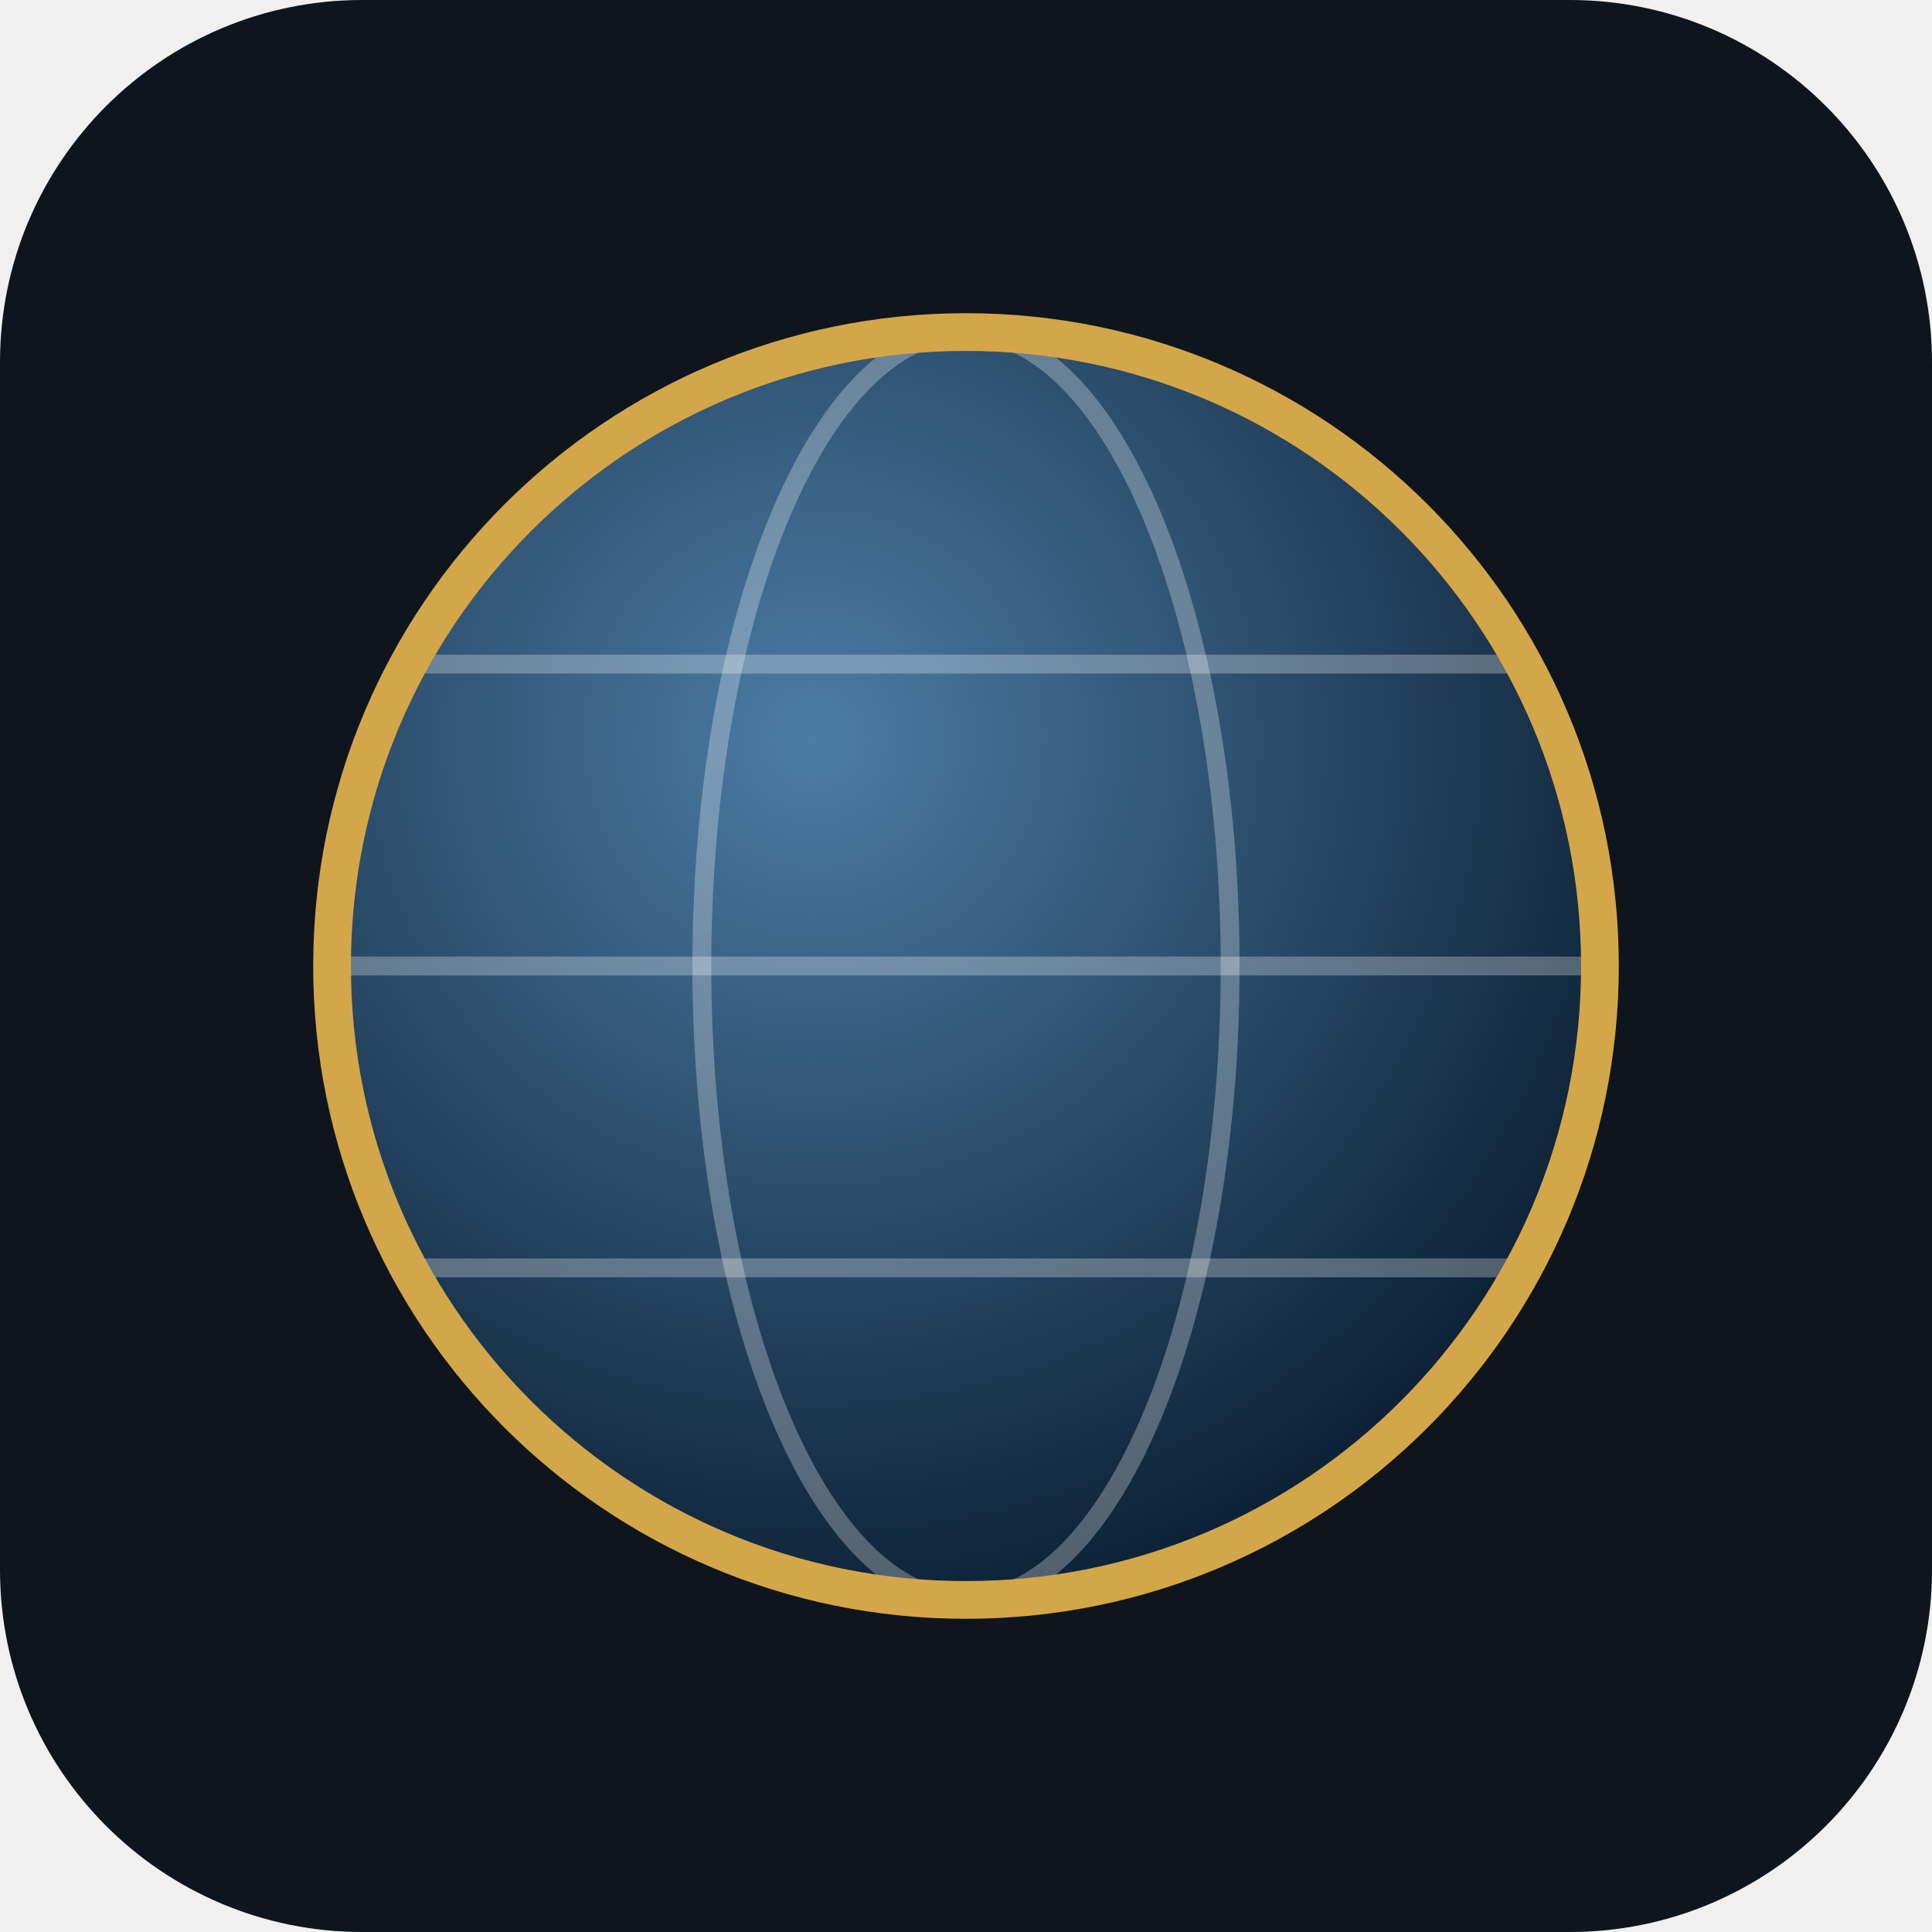
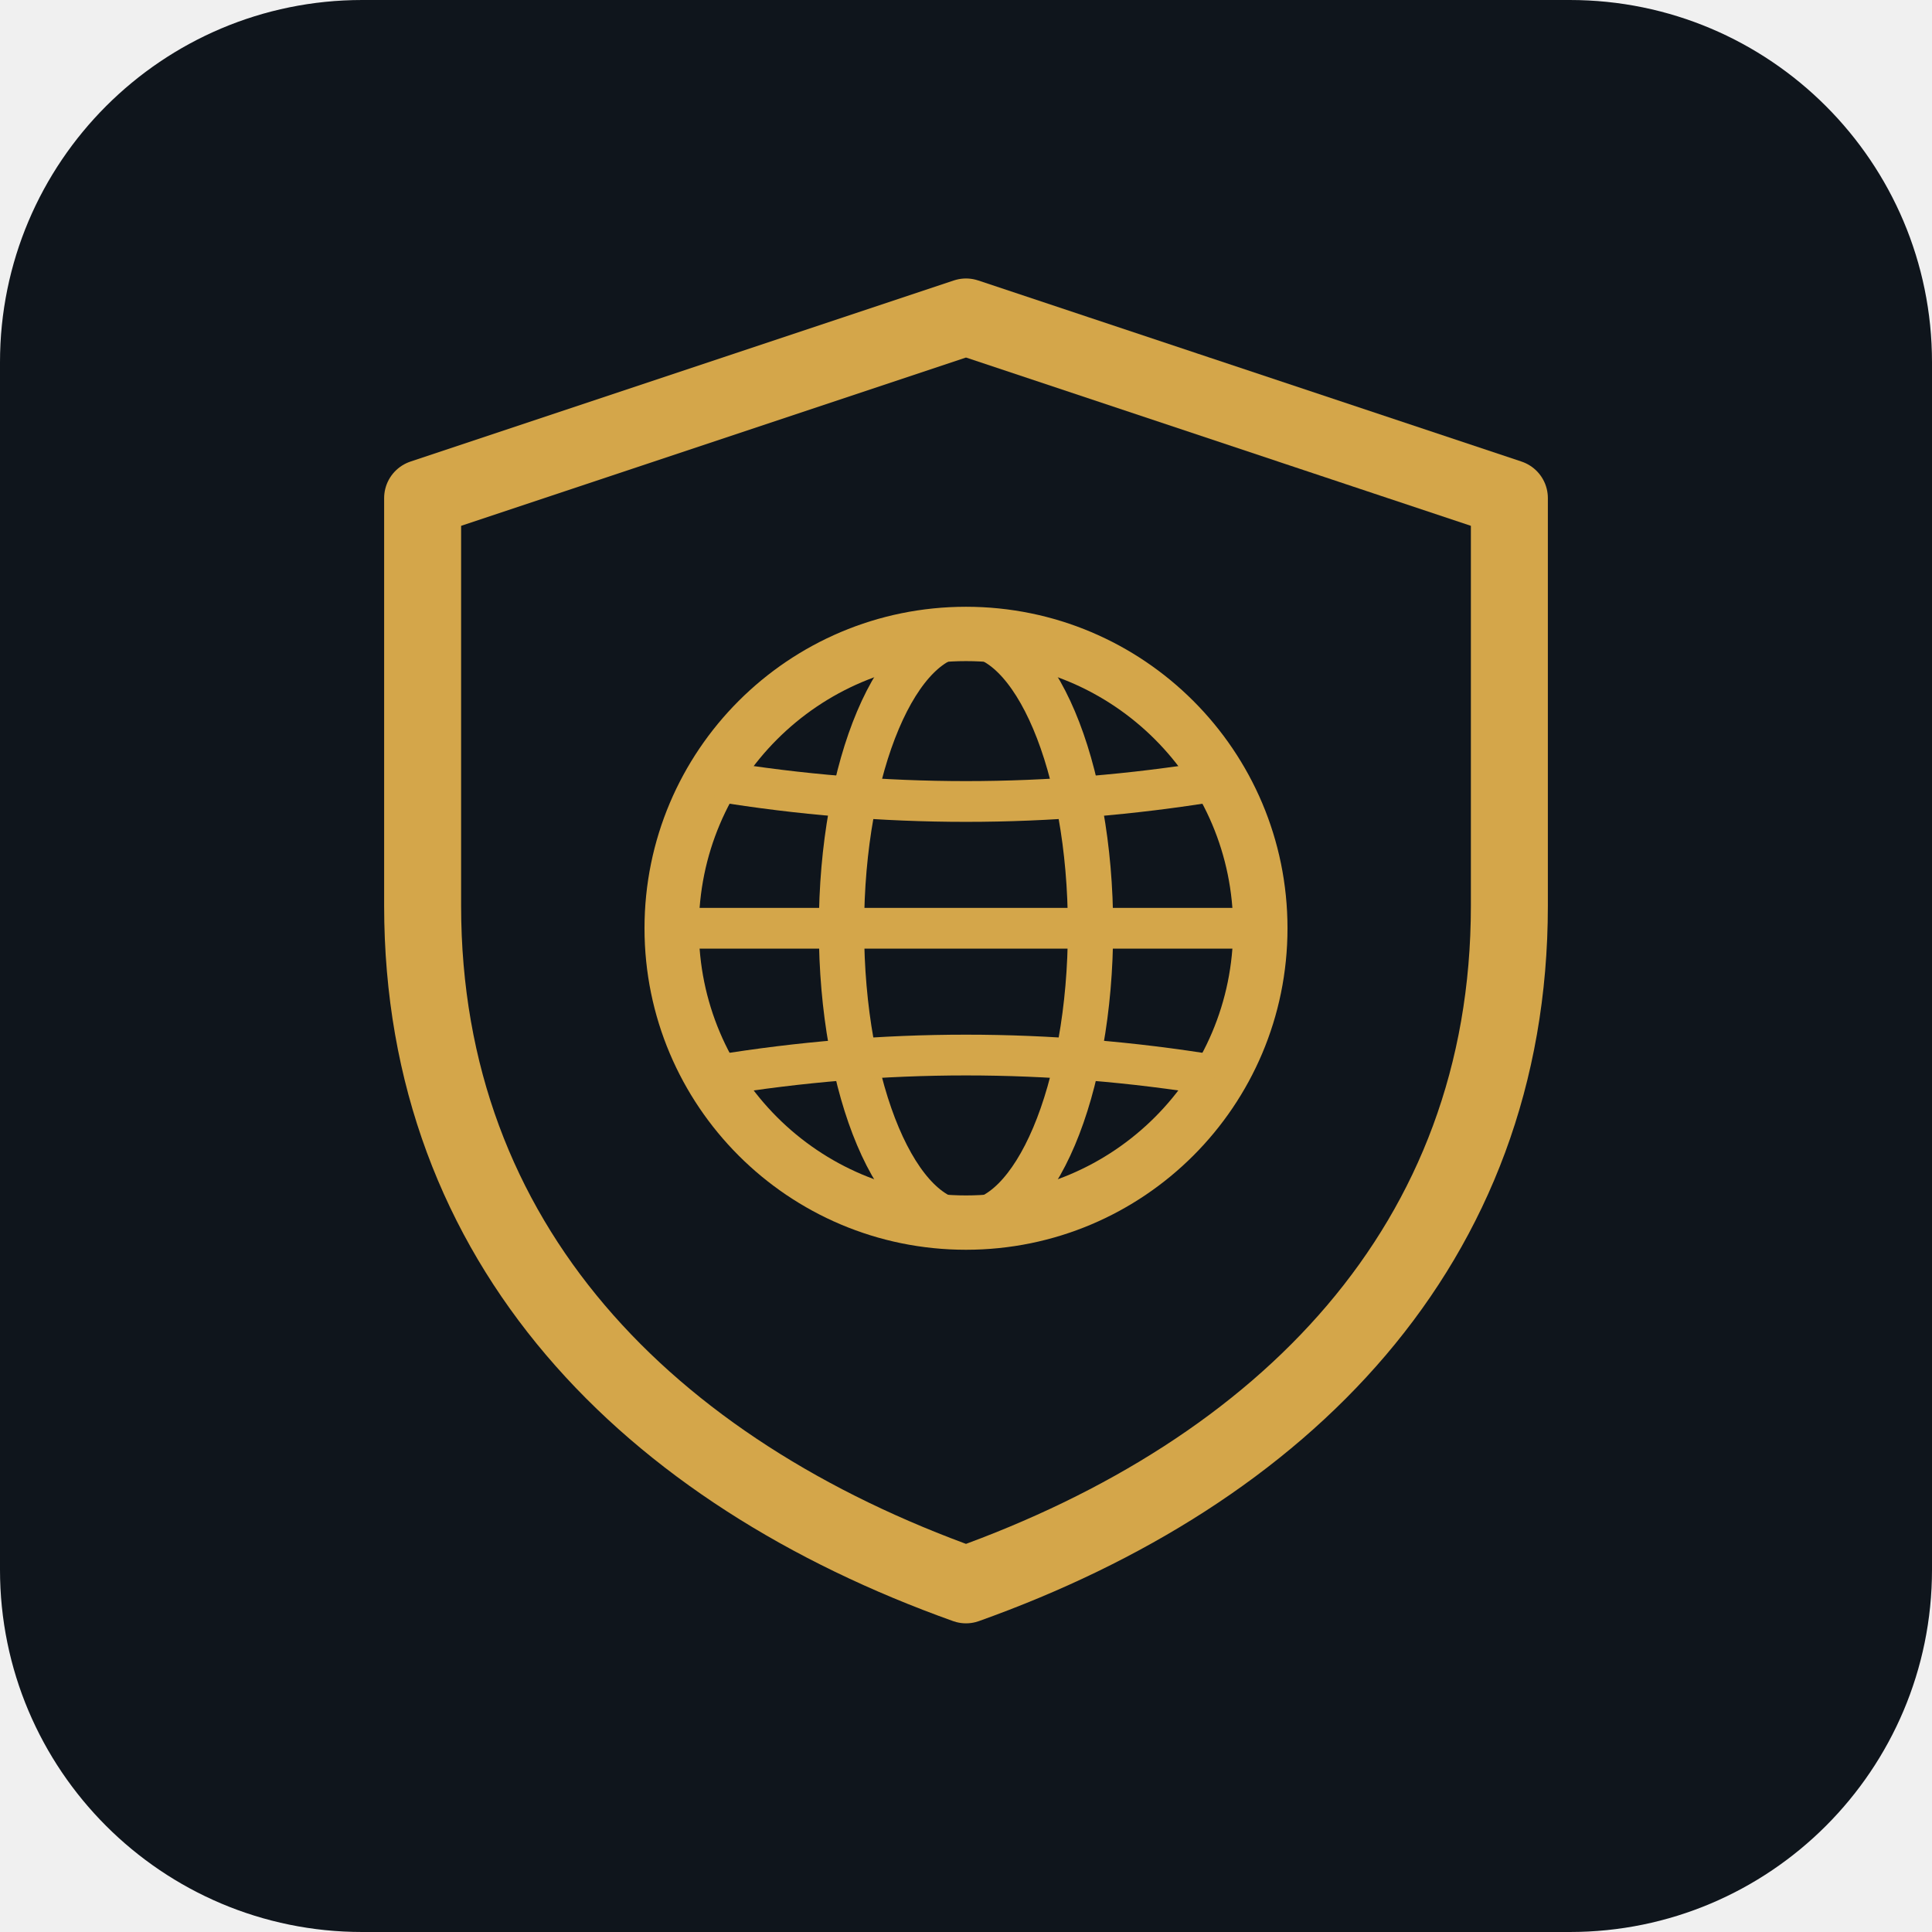
<svg xmlns="http://www.w3.org/2000/svg" viewBox="0 0 512 512">
  <rect width="512" height="512" rx="96" fill="#0f151c" />
-   <defs>
-     <radialGradient id="g" cx="38%" cy="32%" r="70%">
-       <stop offset="0" stop-color="#4c7ca5" />
-       <stop offset="1" stop-color="#0d2236" />
-     </radialGradient>
-   </defs>
-   <circle cx="256" cy="256" r="168" fill="url(#g)" stroke="#5f8fb8" stroke-width="6" />
-   <g fill="none" stroke="#ffffff" stroke-opacity=".28" stroke-width="5">
-     <ellipse cx="256" cy="256" rx="70" ry="168" />
-     <path d="M88 256h336M110 176h292M110 336h292" />
+   <g transform="translate(64 60) scale(6)" fill="none" stroke="#d4a64a" stroke-linejoin="round">
+     <path d="M32 4 L56 12 V30 C56 45 46 55 32 60 C18 55 8 45 8 30 V12 Z" stroke-width="3.4" />
+     <circle cx="32" cy="31" r="13" stroke-width="2.4" />
+     <ellipse cx="32" cy="31" rx="5.5" ry="13" stroke-width="2" />
+     <path d="M19 31 H45 M21 24.5 Q32 26.3 43 24.5 M21 37.5 Q32 35.7 43 37.5" stroke-width="1.8" />
  </g>
-   <circle cx="256" cy="256" r="168" fill="none" stroke="#d4a64a" stroke-width="10" />
</svg>
